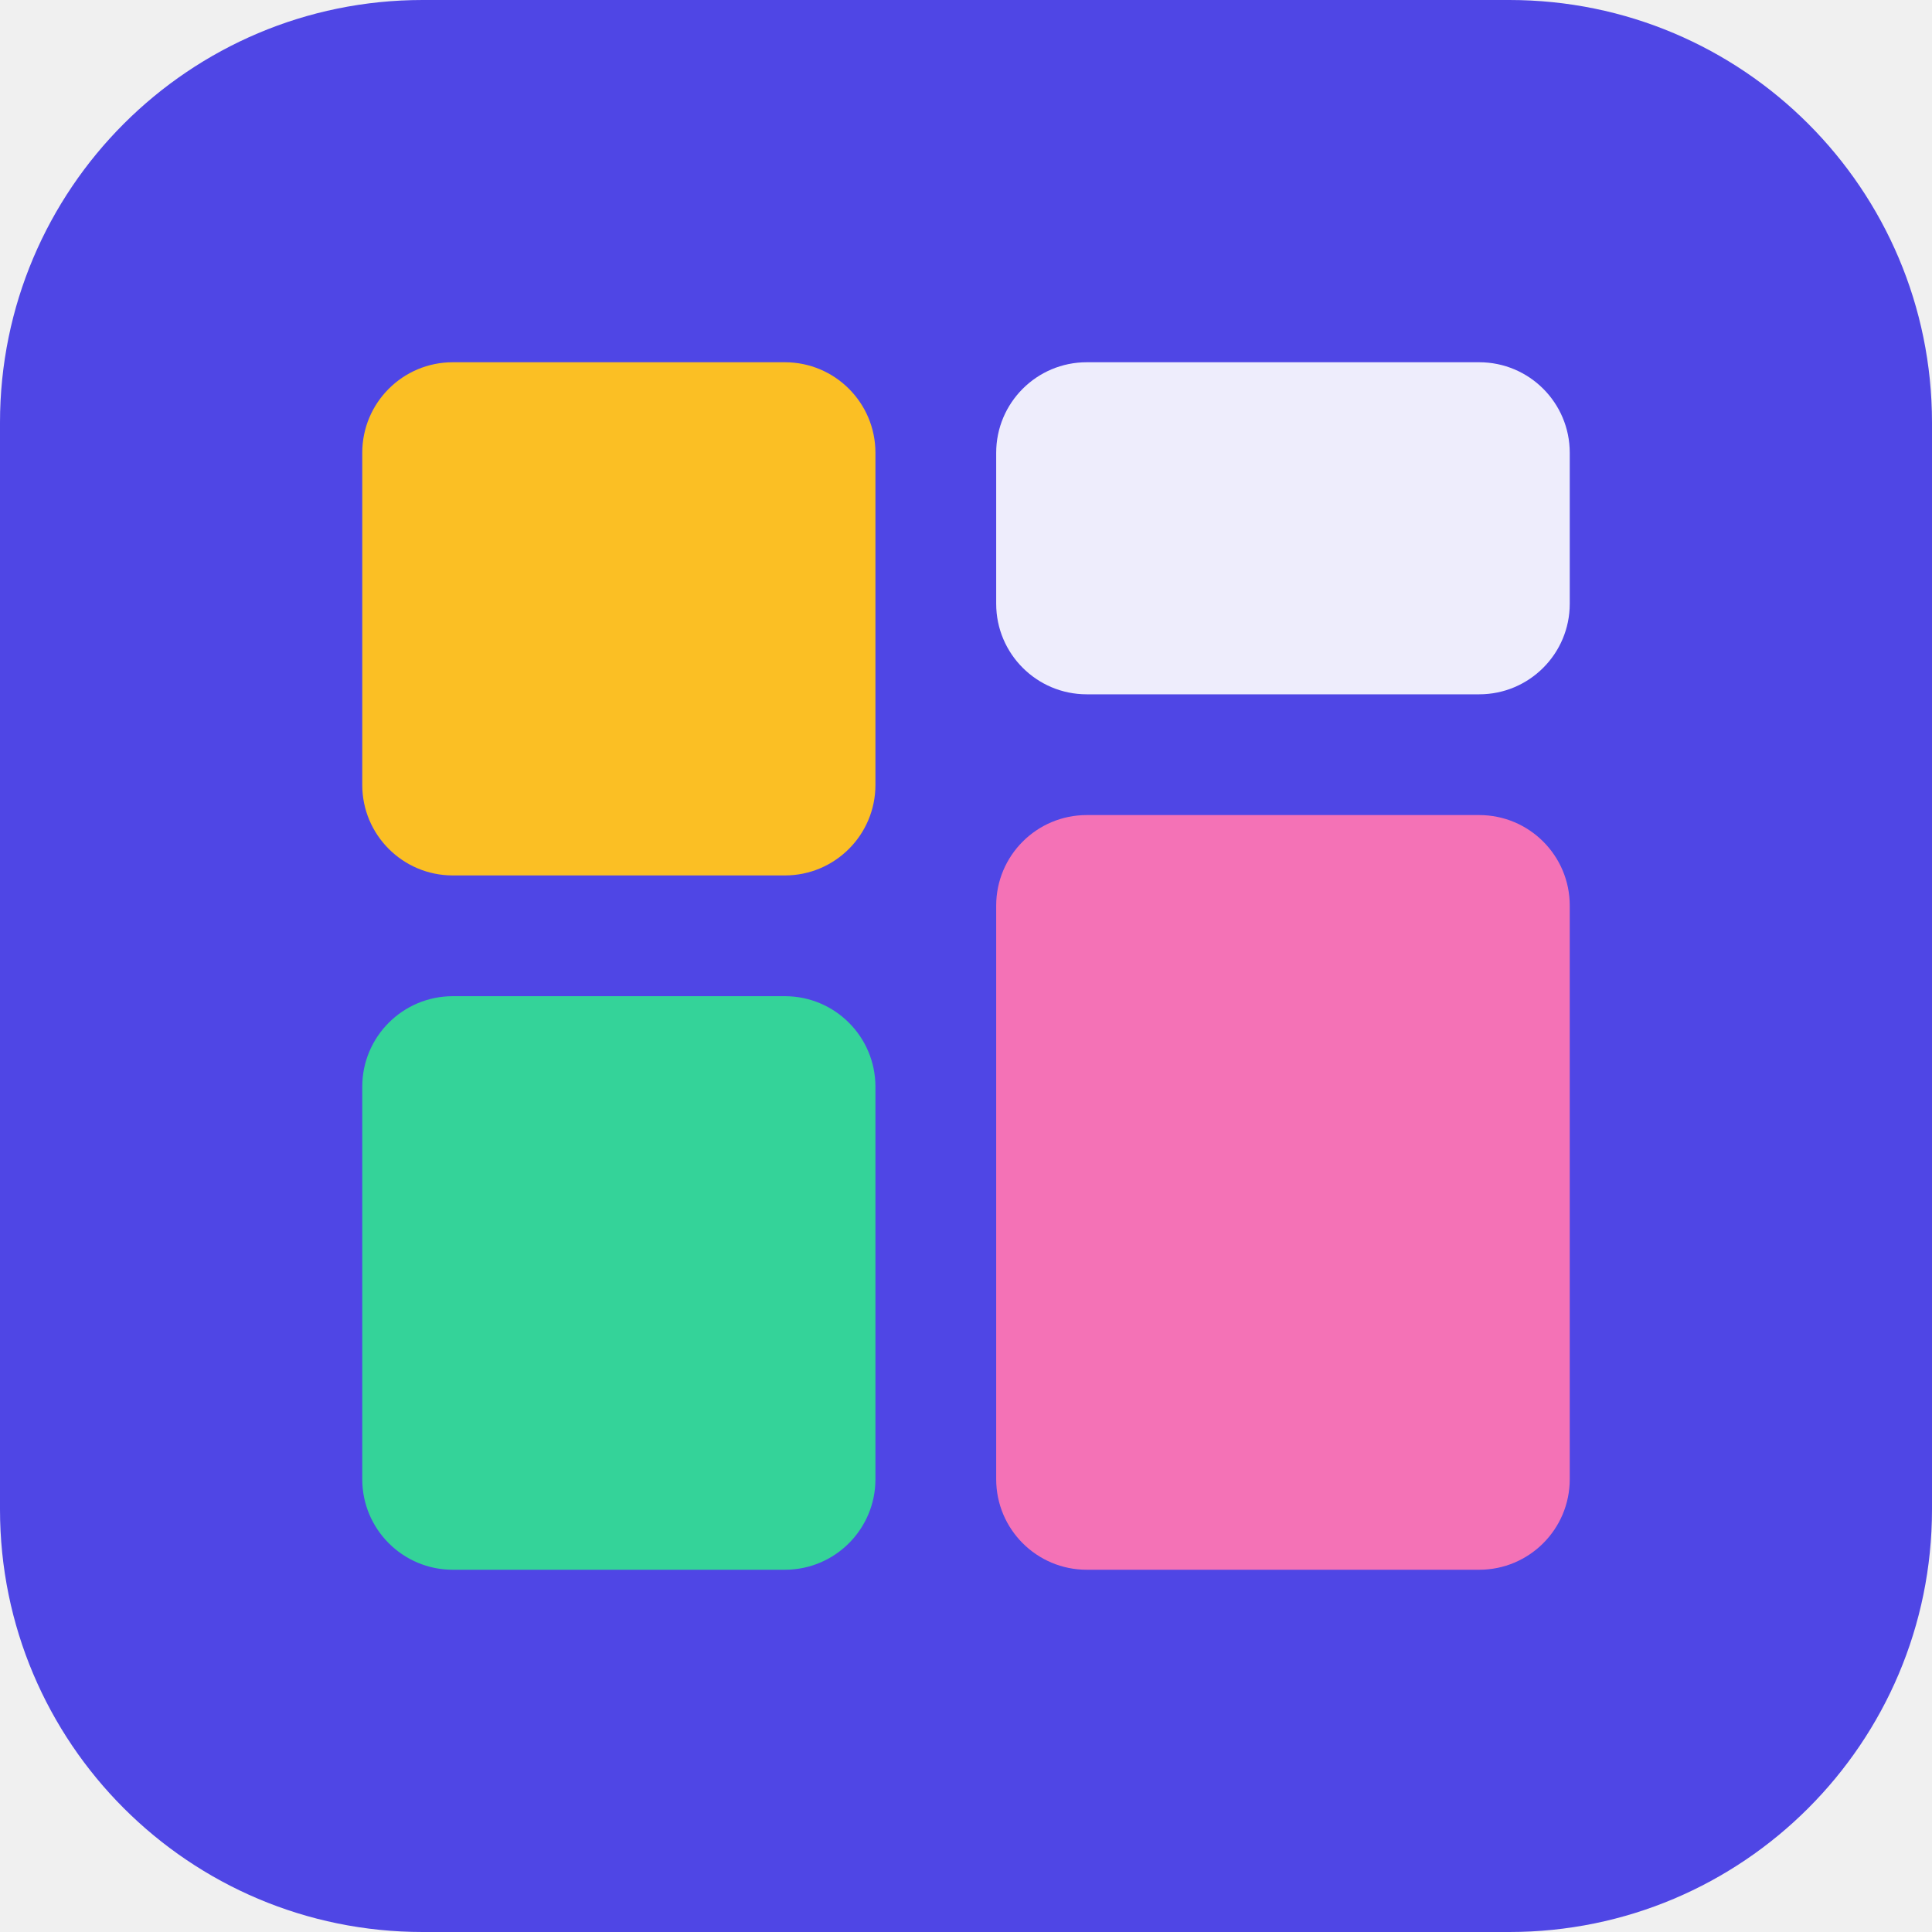
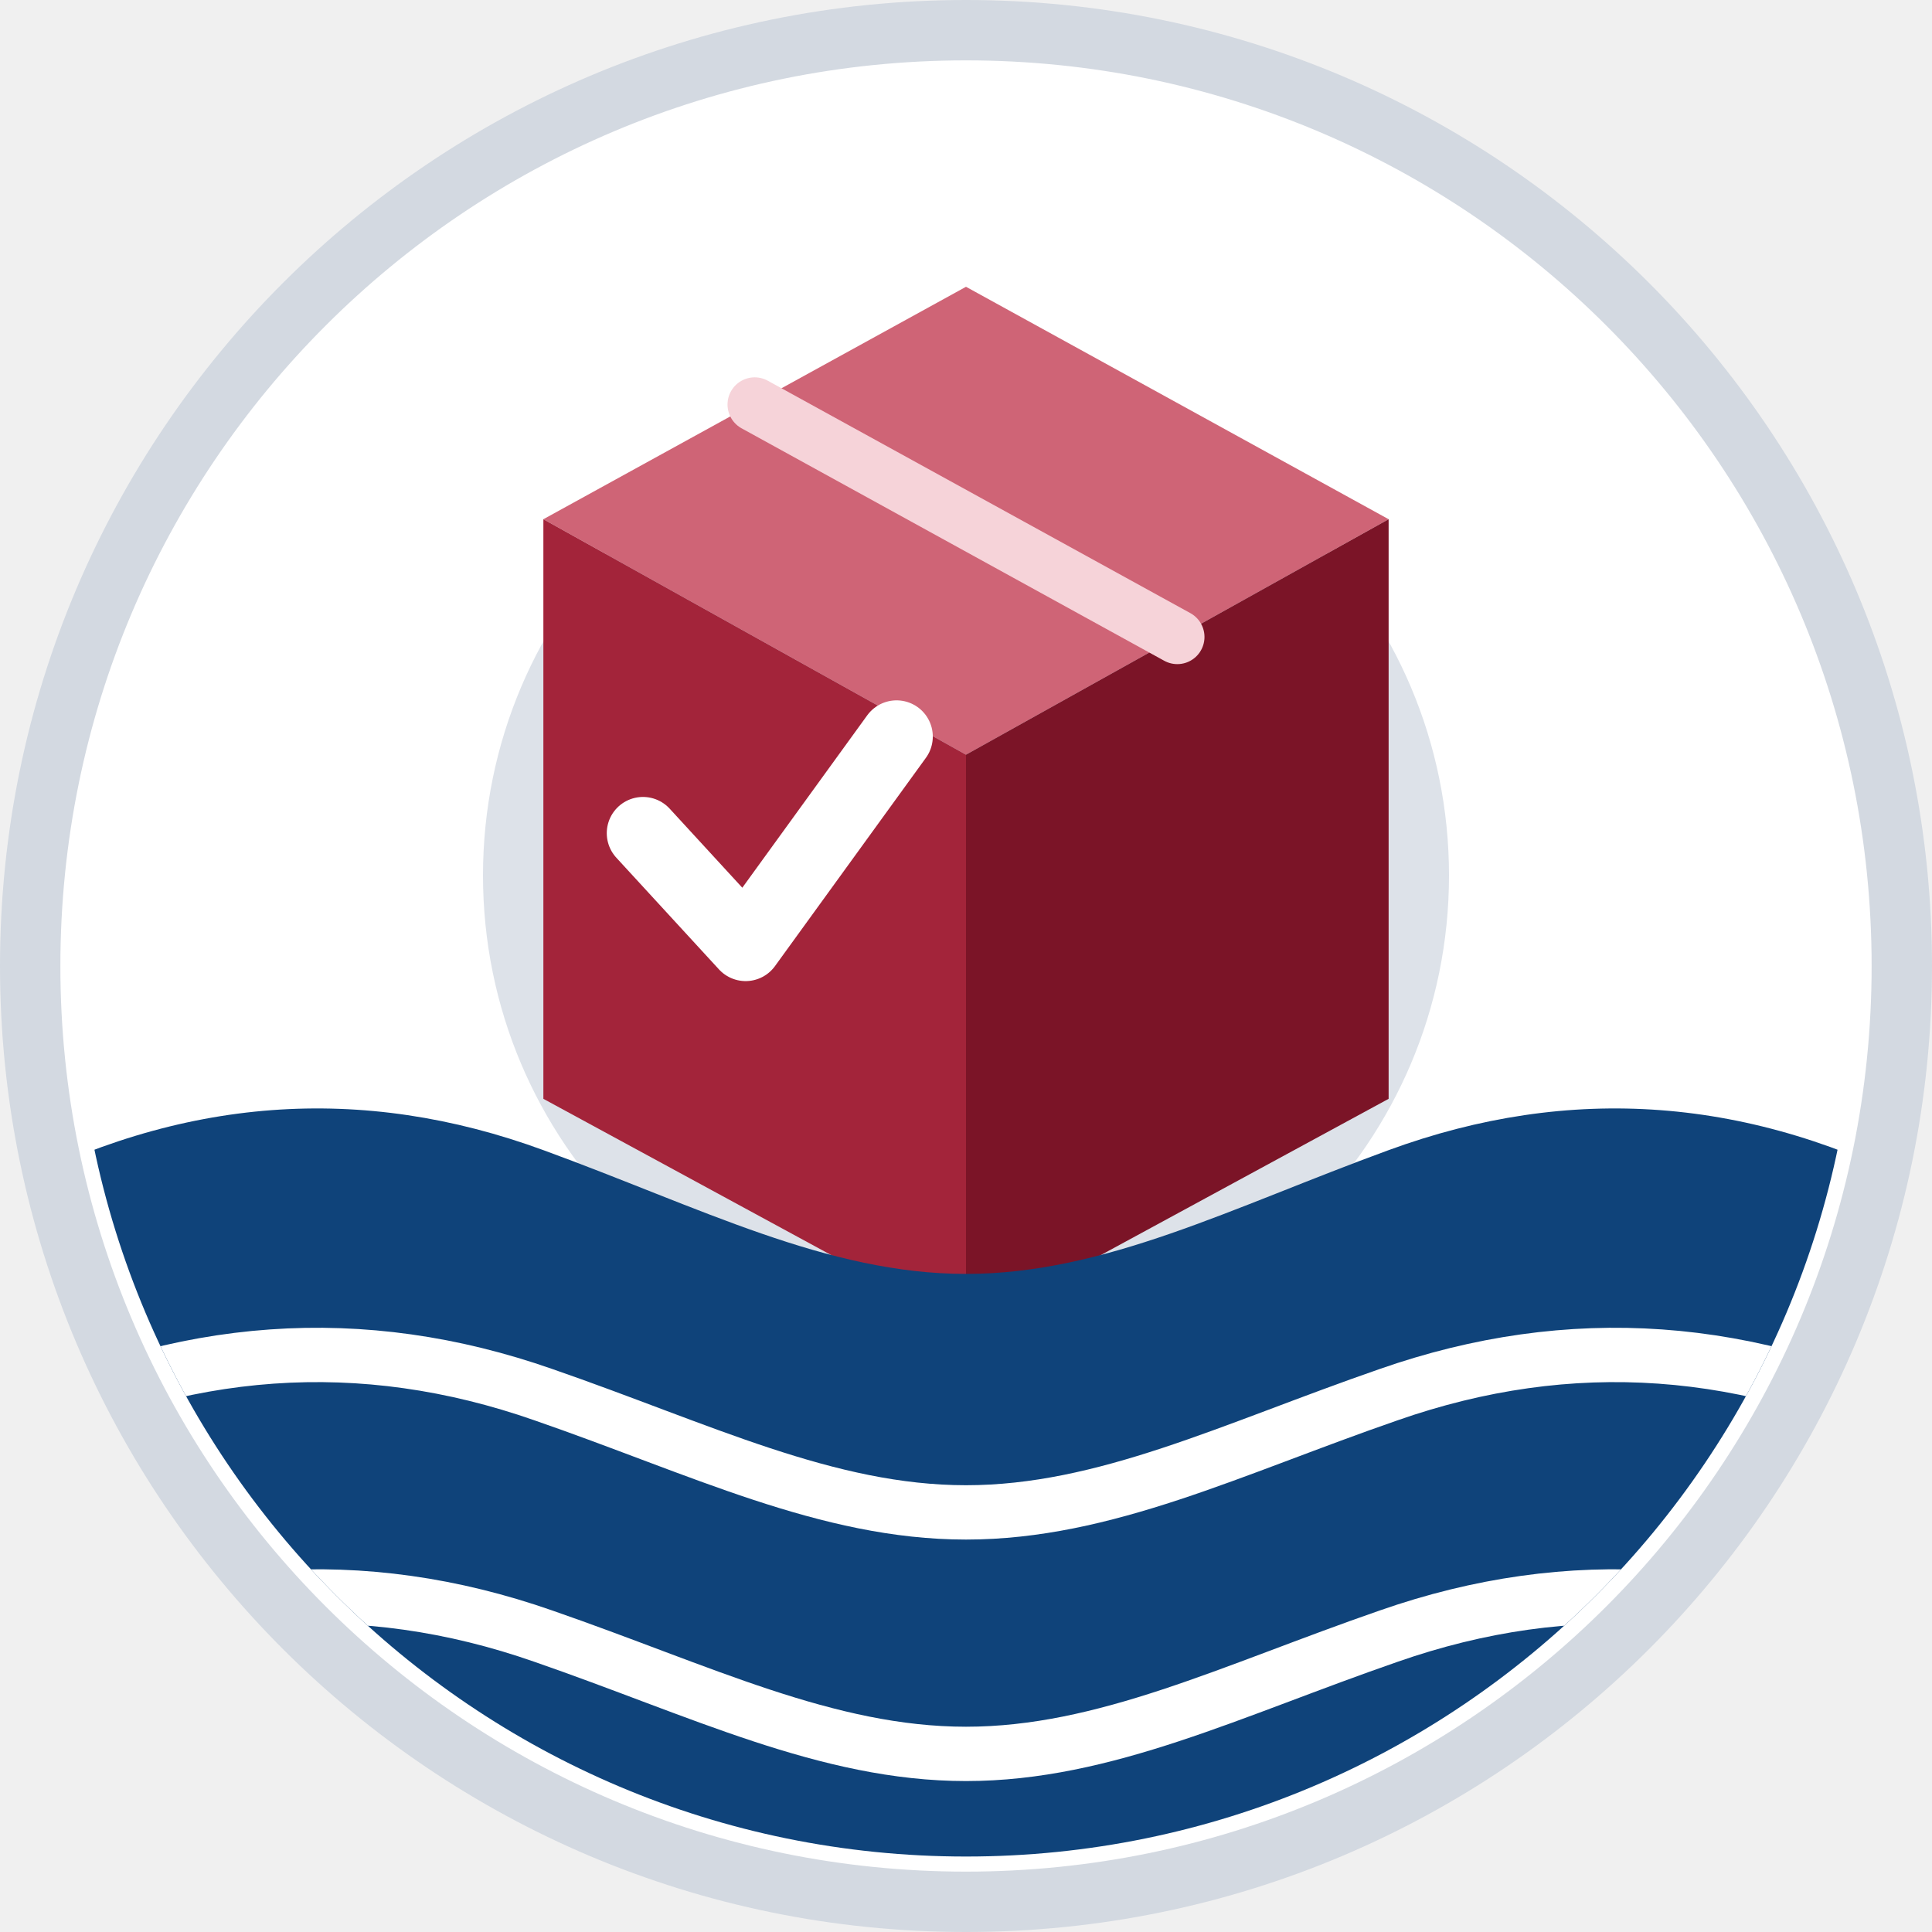
<svg xmlns="http://www.w3.org/2000/svg" viewBox="0 0 64 64">
-   <rect width="64" height="64" rx="14" fill="#4f46e5" />
-   <rect x="12" y="12" width="17" height="17" rx="3" fill="#fbbf24" />
-   <rect x="33" y="12" width="19" height="11" rx="3" fill="#fff" opacity=".9" />
-   <rect x="33" y="27" width="19" height="25" rx="3" fill="#f472b6" />
-   <rect x="12" y="33" width="17" height="19" rx="3" fill="#34d399" />
+   <defs>
+     <clipPath id="disco">
+       <circle cx="32" cy="32" r="29.5" />
+     </clipPath>
+   </defs>
+   <circle cx="32" cy="32" r="31" fill="#fff" stroke="#d3d9e1" stroke-width="2" />
+   <g clip-path="url(#disco)">
+     <circle cx="32" cy="29" r="16" fill="#dde2e9" />
+     <path d="M32 9.5 46 17.2 32 25 18 17.2Z" fill="#cf6476" />
+     <path d="M18 17.2 32 25v19L18 36.4Z" fill="#a3243a" />
+     <path d="M46 17.2 32 25v19l14-7.6Z" fill="#7b1427" />
+     <path d="M25 13.4 39 21.1" stroke="#f6d3d9" stroke-width="1.8" stroke-linecap="round" />
+     <path d="M21.3 27.6l3.4 3.7 5-6.9" fill="none" stroke="#fff" stroke-width="2.4" stroke-linecap="round" stroke-linejoin="round" />
+     <path d="M0 39.5c6-3.2 12-3.6 18-1.4 5.2 1.9 9.4 4.1 14 4.1s8.8-2.2 14-4.1c6-2.2 12-1.8 18 1.4V64H0Z" fill="#0f437a" />
+     <path d="M0 47.5c6-3 12-3.4 18-1.3 5.2 1.8 9.4 3.9 14 3.9s8.8-2.1 14-3.9c6-2.1 12-1.7 18 1.3" fill="none" stroke="#fff" stroke-width="1.8" />
+     <path d="M0 55.5c6-3 12-3.4 18-1.3 5.2 1.8 9.4 3.9 14 3.9s8.8-2.1 14-3.9c6-2.1 12-1.7 18 1.3" fill="none" stroke="#fff" stroke-width="1.8" />
+   </g>
</svg>
